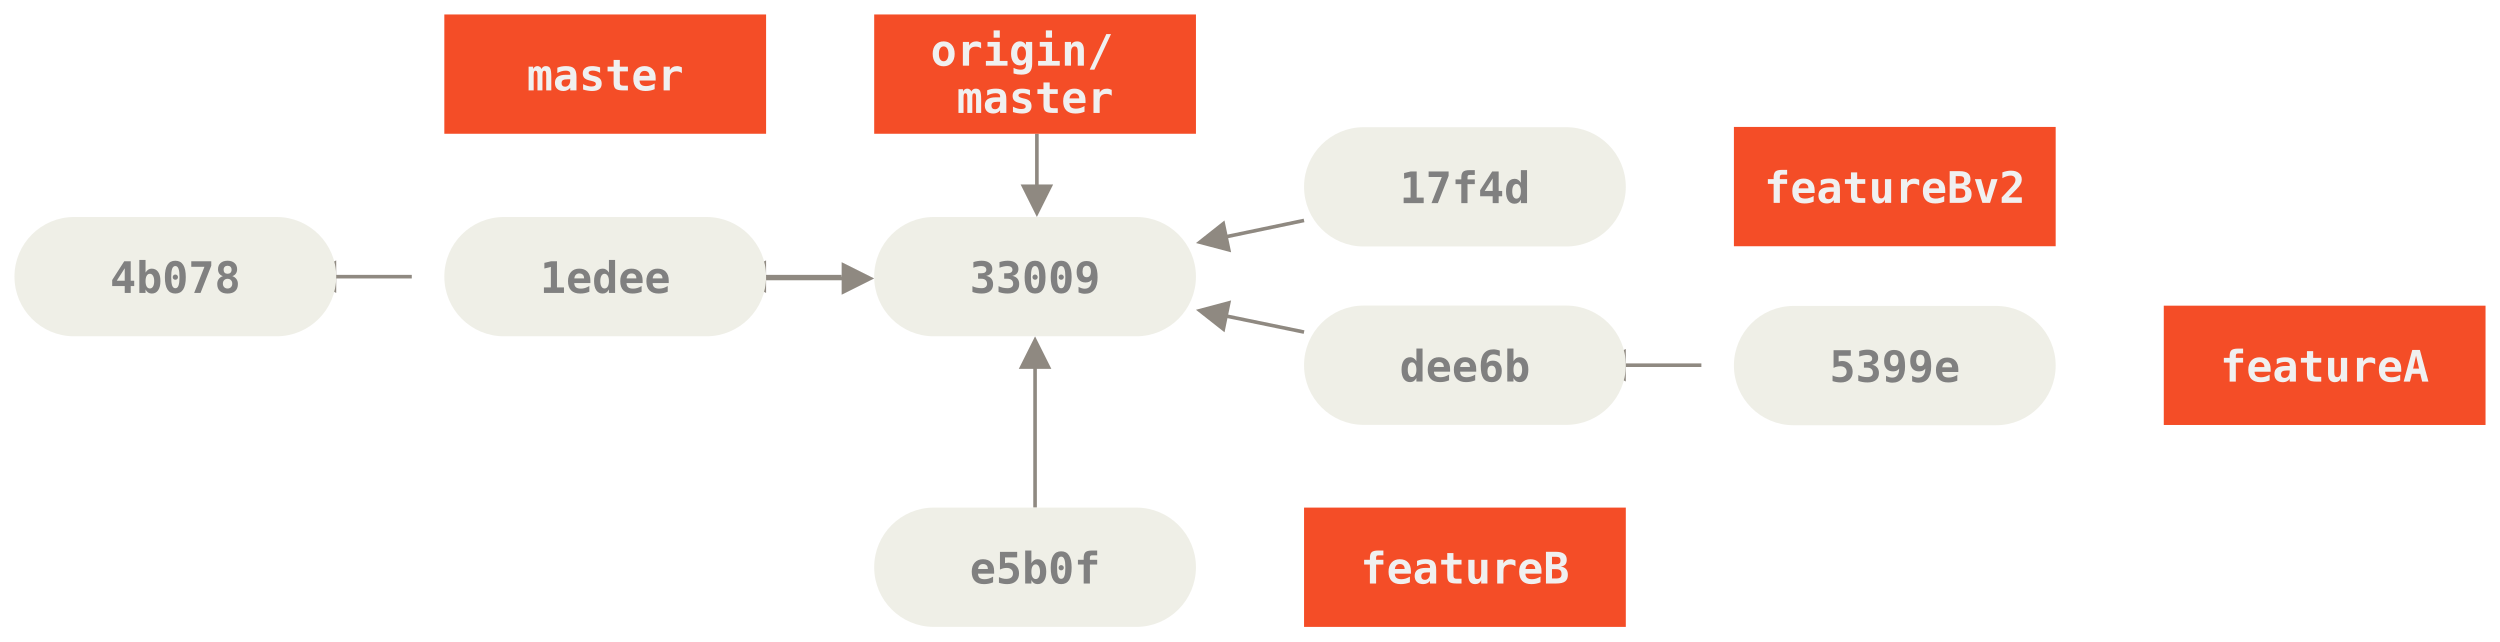
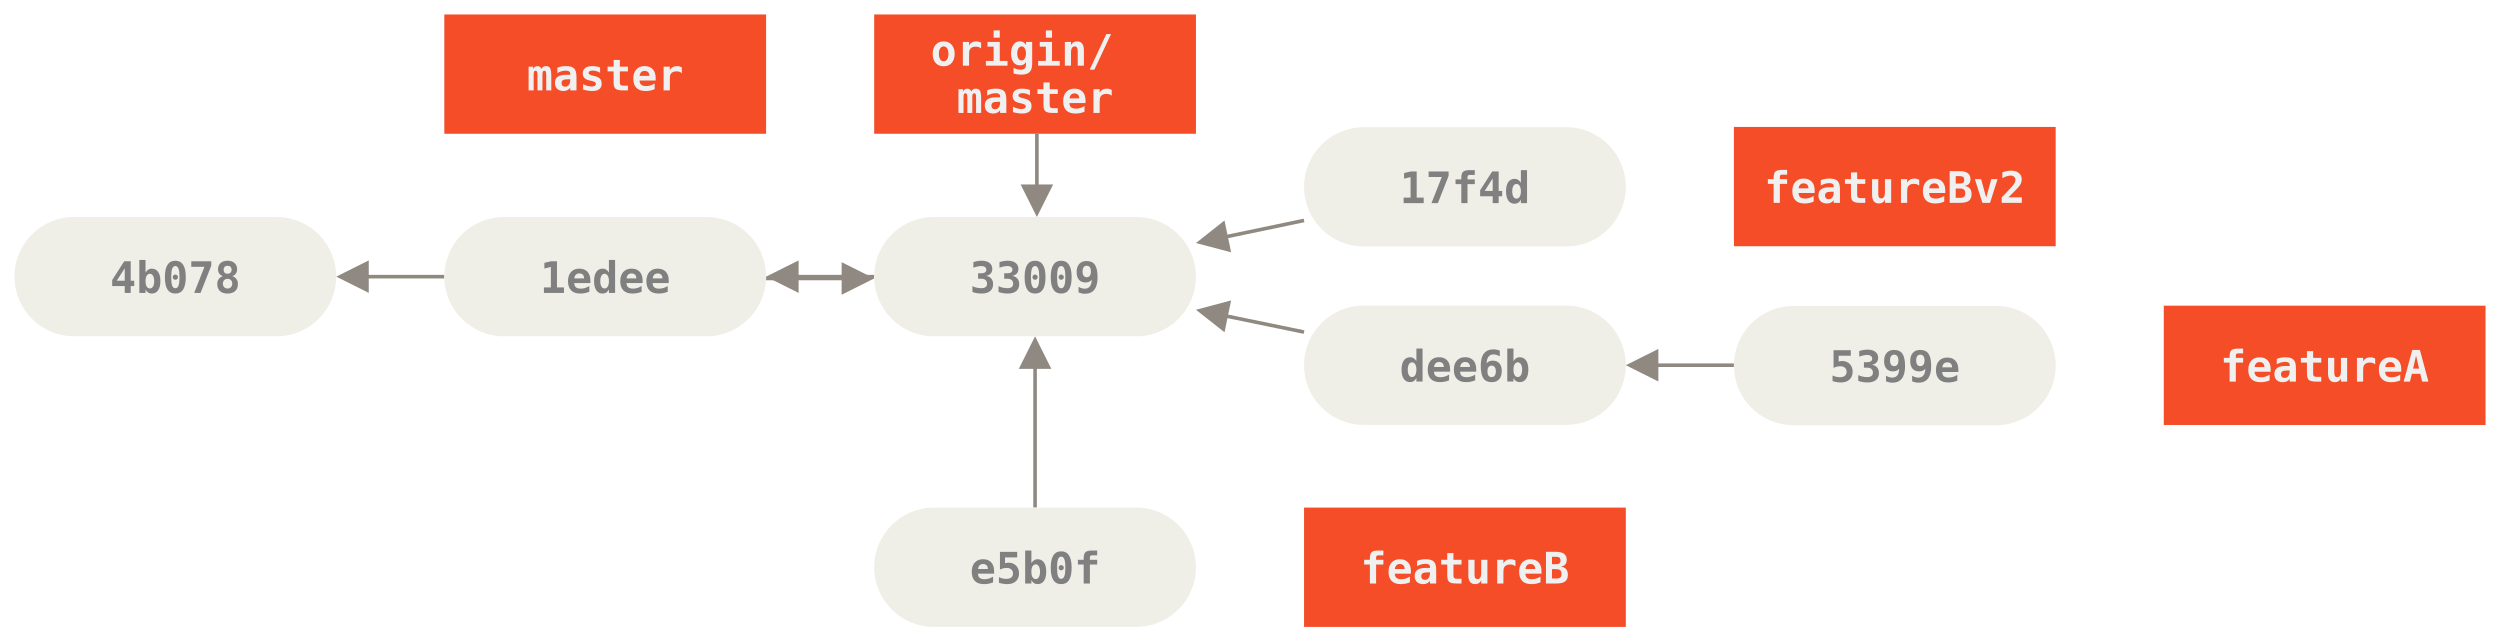
<svg xmlns="http://www.w3.org/2000/svg" version="1.1" width="1383" height="354.8" viewBox="0 0 691.5 177.4">
-   <path d="m93 76.02h20.9v1h-20.9v4l-9-4.5 9-4.5z" fill="#8f8981" />
-   <path d="m211.9 76.02h20.9v1h-20.9v4l-9-4.5 9-4.5z" fill="#8f8981" />
+   <path d="m102 76.02h20.9v1h-20.9v4l-9-4.5 9-4.5z" fill="#8f8981" />
+   <path d="m220.9 76.02h20.9v1h-20.9v4l-9-4.5 9-4.5z" fill="#8f8981" />
  <path d="M360.598 60.487 L339.508 64.893 L338.69 60.978 L330.8 67.223 L340.53 69.788 L339.712 65.872 L360.802 61.466 Z" fill="#8f8981" />
  <path d="m351.7 51.68h--216.9v1h-216.9v4l9-4.5-9-4.5v4z" fill="#8f8981" />
  <path d="M360.801 91.361 L339.716 87.016 L340.523 83.098 L330.8 85.689 L338.707 91.913 L339.514 87.996 L360.599 92.34 Z" fill="#8f8981" />
-   <path d="m449.7 100.52h20.9v1h-20.9v4l-9-4.5 9-4.5z" fill="#8f8981" />
+   <path d="m458.7 100.52h20.9v1h-20.9v4l-9-4.5 9-4.5z" fill="#8f8981" />
  <path d="M286.8 140.4 L286.8 102.02 L290.8 102.02 L286.3 93.02 L281.8 102.02 L285.8 102.02 L285.8 140.4 Z" fill="#8f8981" />
  <path d="m232.8 76.52h-20.9v1h20.9v4l9-4.5-9-4.5v4z" fill="#8f8981" />
  <path d="m286.3 51.02v-14.02h1v14.02h4l-4.5 9-4.5-9h4z" fill="#8f8981" />
  <path d="m470.6 101.12h--216.9v1h-216.9v4l9-4.5-9-4.5v4z" fill="#8f8981" />
  <path d="m232.8 156.9h--216.9v1h-216.9v4l9-4.5-9-4.5v4z" fill="#8f8981" />
  <g>
    <rect x="4" y="60.02" width="89" height="33" rx="16.5" ry="16.5" fill="#efefe7" />
    <text font-size="12px" font-weight="700" font-family="'JetBrains Mono', 'Source Code Pro', monospace" text-anchor="middle">
      <tspan x="48.5" y="81.02" fill="gray">4b078</tspan>
    </text>
  </g>
  <g>
    <rect x="122.9" y="60.02" width="89" height="33" rx="16.5" ry="16.5" fill="#efefe7" />
    <text font-size="12px" font-weight="700" font-family="'JetBrains Mono', 'Source Code Pro', monospace" text-anchor="middle">
      <tspan x="167.4" y="81.02" fill="gray">1edee</tspan>
    </text>
  </g>
  <g>
    <rect x="241.8" y="60.02" width="89" height="33" rx="16.5" ry="16.5" fill="#efefe7" />
    <text font-size="12px" font-weight="700" font-family="'JetBrains Mono', 'Source Code Pro', monospace" text-anchor="middle">
      <tspan x="286.3" y="81.02" fill="gray">33009</tspan>
    </text>
  </g>
  <g>
    <rect x="479.6" y="84.62" width="89" height="33" rx="16.5" ry="16.5" fill="#efefe7" />
    <text font-size="12px" font-weight="700" font-family="'JetBrains Mono', 'Source Code Pro', monospace" text-anchor="middle">
      <tspan x="524.1" y="105.62" fill="gray">5399e</tspan>
    </text>
  </g>
  <g>
    <rect x="360.7" y="35.18" width="89" height="33" rx="16.5" ry="16.5" fill="#efefe7" />
    <text font-size="12px" font-weight="700" font-family="'JetBrains Mono', 'Source Code Pro', monospace" text-anchor="middle">
      <tspan x="405.2" y="56.18" fill="gray">17f4d</tspan>
    </text>
  </g>
  <g>
    <rect x="241.8" y="140.4" width="89" height="33" rx="16.5" ry="16.5" fill="#efefe7" />
    <text font-size="12px" font-weight="700" font-family="'JetBrains Mono', 'Source Code Pro', monospace" text-anchor="middle">
      <tspan x="286.3" y="161.4" fill="gray">e5b0f</tspan>
    </text>
  </g>
  <g>
    <rect x="360.7" y="84.52" width="89" height="33" rx="16.5" ry="16.5" fill="#efefe7" />
    <text font-size="12px" font-weight="700" font-family="'JetBrains Mono', 'Source Code Pro', monospace" text-anchor="middle">
      <tspan x="405.2" y="105.52" fill="gray">dee6b</tspan>
    </text>
  </g>
  <g>
    <rect x="122.9" y="4" width="89" height="33" fill="#f44d27" />
    <text font-size="12px" font-weight="700" font-family="'JetBrains Mono', 'Source Code Pro', monospace" text-anchor="middle">
      <tspan x="167.4" y="25" fill="#f0f0f0">master</tspan>
    </text>
  </g>
  <g>
    <rect x="598.5" y="84.55" width="89" height="33" fill="#f44d27" />
    <text font-size="12px" font-weight="700" font-family="'JetBrains Mono', 'Source Code Pro', monospace" text-anchor="middle">
      <tspan x="643" y="105.55" fill="#f0f0f0">featureA</tspan>
    </text>
  </g>
  <g>
    <rect x="360.7" y="140.4" width="89" height="33" fill="#f44d27" />
    <text font-size="12px" font-weight="700" font-family="'JetBrains Mono', 'Source Code Pro', monospace" text-anchor="middle">
      <tspan x="405.2" y="161.4" fill="#f0f0f0">featureB</tspan>
    </text>
  </g>
  <g>
    <rect x="479.6" y="35.11" width="89" height="33" fill="#f44d27" />
    <text font-size="12px" font-weight="700" font-family="'JetBrains Mono', 'Source Code Pro', monospace" text-anchor="middle">
      <tspan x="524.1" y="56.11" fill="#f0f0f0">featureBv2</tspan>
    </text>
  </g>
  <g>
    <rect x="241.8" y="4" width="89" height="33" fill="#f44d27" />
    <text font-size="12px" font-weight="700" font-family="'JetBrains Mono', 'Source Code Pro', monospace" text-anchor="middle">
      <tspan x="286.3" y="18.165" fill="#f0f0f0">origin/</tspan>
      <tspan x="286.3" dy="13.07" fill="#f0f0f0">master</tspan>
    </text>
  </g>
</svg>
